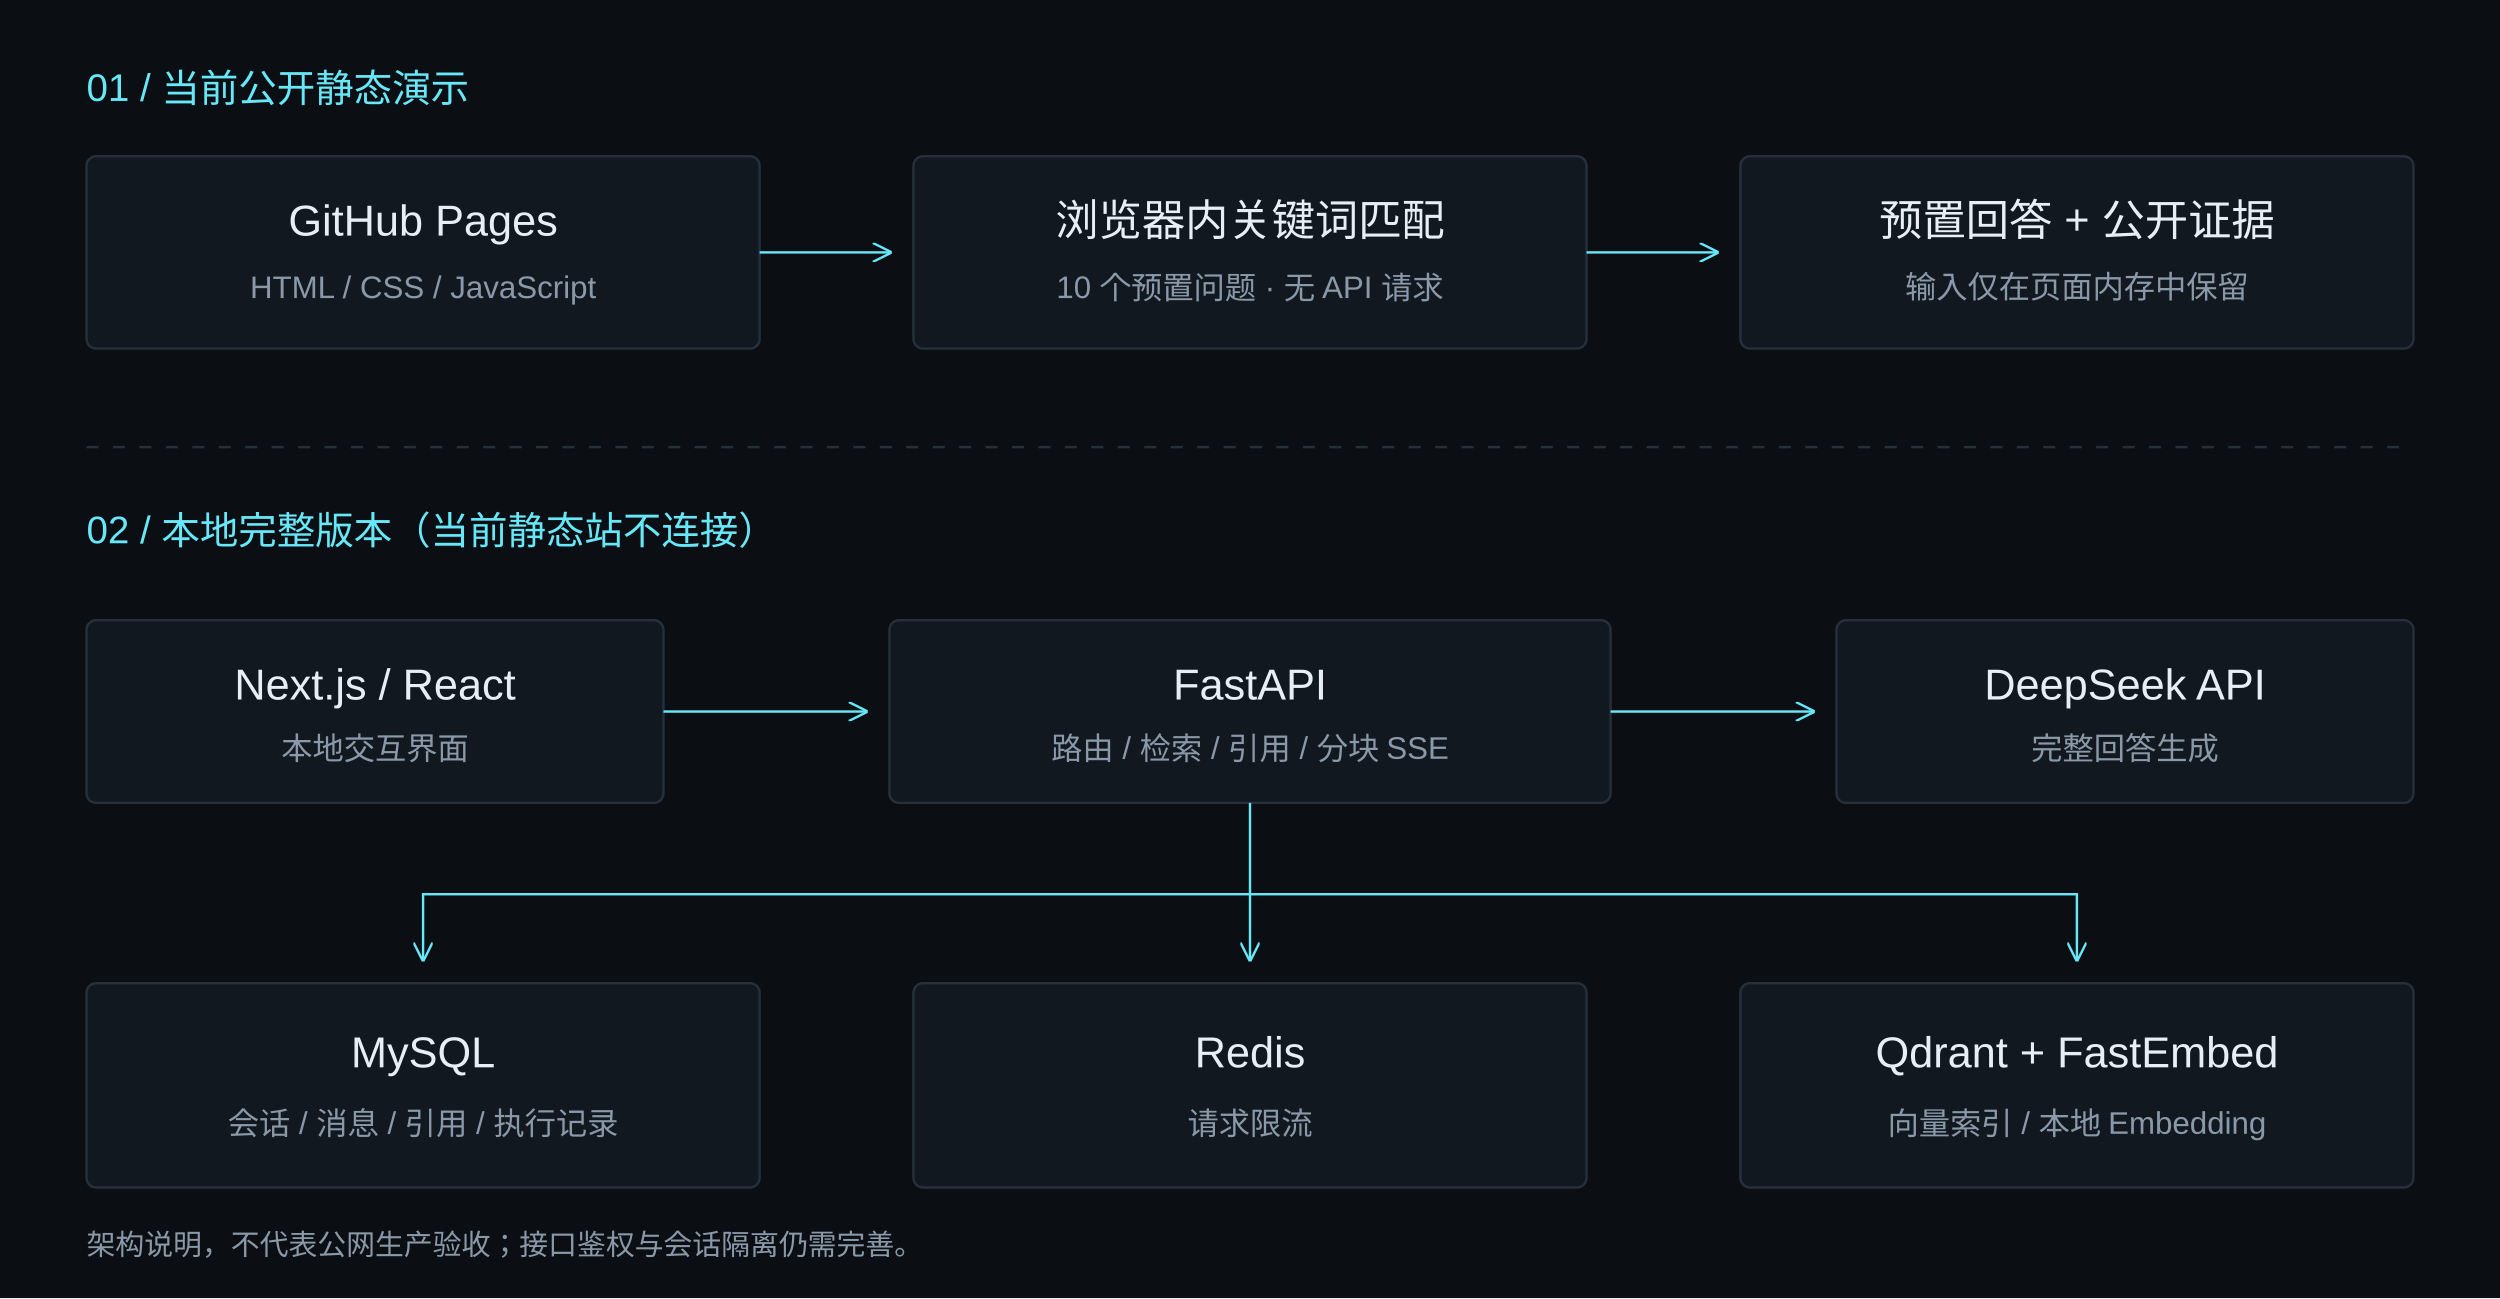
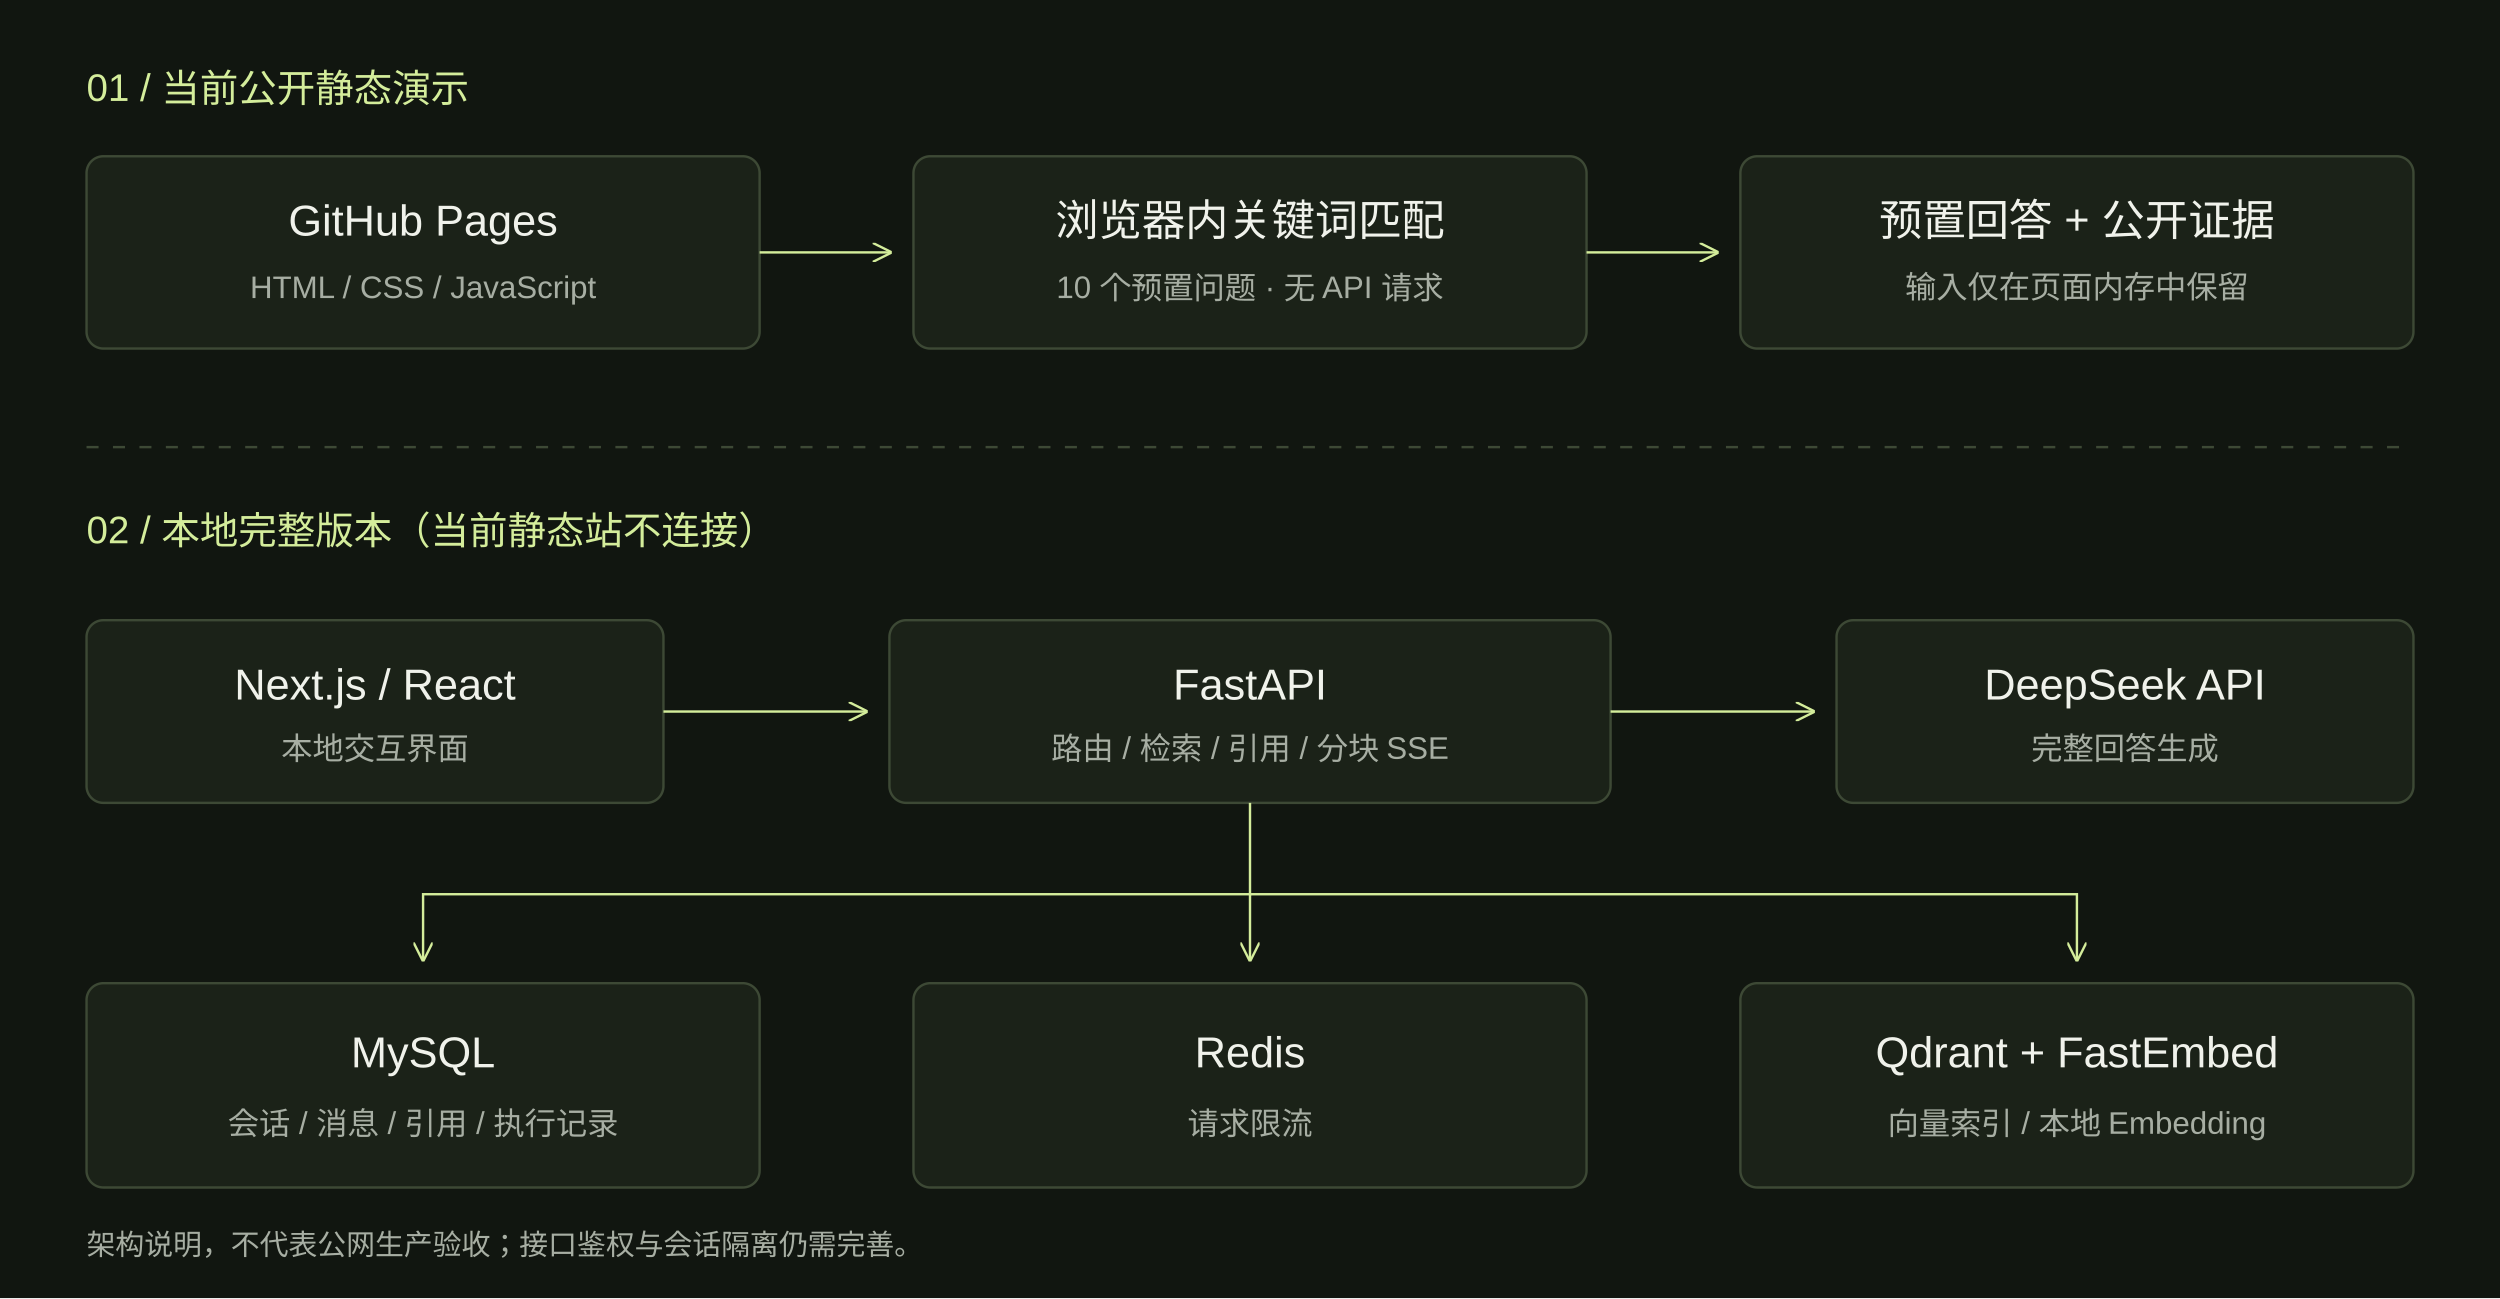
<svg xmlns="http://www.w3.org/2000/svg" width="1040" height="540" viewBox="0 0 1040 540" role="img" aria-labelledby="title desc">
  <defs>
    <marker id="arrow" markerWidth="8" markerHeight="8" refX="7" refY="4" orient="auto">
-       <path d="M0 0 8 4 0 8" fill="none" stroke="#67e8f9" />
+       <path d="M0 0 8 4 0 8" fill="none" stroke="#d4ed9b" />
    </marker>
  </defs>
-   <rect width="1040" height="540" fill="#0b0f14" />
-   <g font-family="Arial,Microsoft YaHei,sans-serif" fill="#e8eef5">
-     <text x="36" y="42" fill="#67e8f9" font-size="16">01 / 当前公开静态演示</text>
-     <g fill="#111820" stroke="#25303b">
-       <rect x="36" y="65" width="280" height="80" rx="4" />
-       <rect x="380" y="65" width="280" height="80" rx="4" />
-       <rect x="724" y="65" width="280" height="80" rx="4" />
+   <rect width="1040" height="540" fill="#111610" />
+   <g font-family="Arial,Microsoft YaHei,sans-serif" fill="#f0f2eb">
+     <text x="36" y="42" fill="#d4ed9b" font-size="16">01 / 当前公开静态演示</text>
+     <g fill="#1b2218" stroke="#3d4935">
+       <rect x="36" y="65" width="280" height="80" rx="7" />
+       <rect x="380" y="65" width="280" height="80" rx="7" />
+       <rect x="724" y="65" width="280" height="80" rx="7" />
    </g>
    <g font-size="18" text-anchor="middle">
      <text x="176" y="98">GitHub Pages</text>
      <text x="520" y="98">浏览器内关键词匹配</text>
      <text x="864" y="98">预置回答 + 公开证据</text>
    </g>
-     <g fill="#8a98a8" font-size="13" text-anchor="middle">
+     <g fill="#a7aea3" font-size="13" text-anchor="middle">
      <text x="176" y="124">HTML / CSS / JavaScript</text>
      <text x="520" y="124">10 个预置问题 · 无 API 请求</text>
      <text x="864" y="124">输入仅在页面内存中保留</text>
    </g>
-     <g stroke="#67e8f9" fill="none" marker-end="url(#arrow)">
+     <g stroke="#d4ed9b" fill="none" marker-end="url(#arrow)">
      <path d="M316 105H370" />
      <path d="M660 105H714" />
    </g>
-     <path d="M36 186H1004" stroke="#25303b" stroke-dasharray="5 6" />
-     <text x="36" y="226" fill="#67e8f9" font-size="16">02 / 本地完整版本（当前静态站不连接）</text>
-     <g fill="#111820" stroke="#25303b">
-       <rect x="36" y="258" width="240" height="76" rx="4" />
-       <rect x="370" y="258" width="300" height="76" rx="4" />
-       <rect x="764" y="258" width="240" height="76" rx="4" />
-       <rect x="36" y="409" width="280" height="85" rx="4" />
-       <rect x="380" y="409" width="280" height="85" rx="4" />
-       <rect x="724" y="409" width="280" height="85" rx="4" />
+     <path d="M36 186H1004" stroke="#3d4935" stroke-dasharray="5 6" />
+     <text x="36" y="226" fill="#d4ed9b" font-size="16">02 / 本地完整版本（当前静态站不连接）</text>
+     <g fill="#1b2218" stroke="#3d4935">
+       <rect x="36" y="258" width="240" height="76" rx="7" />
+       <rect x="370" y="258" width="300" height="76" rx="7" />
+       <rect x="764" y="258" width="240" height="76" rx="7" />
+       <rect x="36" y="409" width="280" height="85" rx="7" />
+       <rect x="380" y="409" width="280" height="85" rx="7" />
+       <rect x="724" y="409" width="280" height="85" rx="7" />
    </g>
    <g font-size="18" text-anchor="middle">
      <text x="156" y="291">Next.js / React</text>
      <text x="520" y="291">FastAPI</text>
      <text x="884" y="291">DeepSeek API</text>
      <text x="176" y="444">MySQL</text>
      <text x="520" y="444">Redis</text>
      <text x="864" y="444">Qdrant + FastEmbed</text>
    </g>
-     <g fill="#8a98a8" font-size="13" text-anchor="middle">
+     <g fill="#a7aea3" font-size="13" text-anchor="middle">
      <text x="156" y="316">本地交互界面</text>
      <text x="520" y="316">路由 / 检索 / 引用 / 分块 SSE</text>
      <text x="884" y="316">完整回答生成</text>
      <text x="176" y="472">会话 / 消息 / 引用 / 执行记录</text>
      <text x="520" y="472">请求限流</text>
      <text x="864" y="472">向量索引 / 本地 Embedding</text>
    </g>
-     <g stroke="#67e8f9" fill="none" marker-end="url(#arrow)">
+     <g stroke="#d4ed9b" fill="none" marker-end="url(#arrow)">
      <path d="M276 296H360" />
      <path d="M670 296H754" />
      <path d="M520 334V372H176V399" />
      <path d="M520 372V399" />
      <path d="M520 372H864V399" />
    </g>
-     <text x="36" y="522" fill="#8a98a8" font-size="12">架构说明，不代表公网生产验收；接口鉴权与会话隔离仍需完善。</text>
+     <text x="36" y="522" fill="#a7aea3" font-size="12">架构说明，不代表公网生产验收；接口鉴权与会话隔离仍需完善。</text>
  </g>
</svg>
